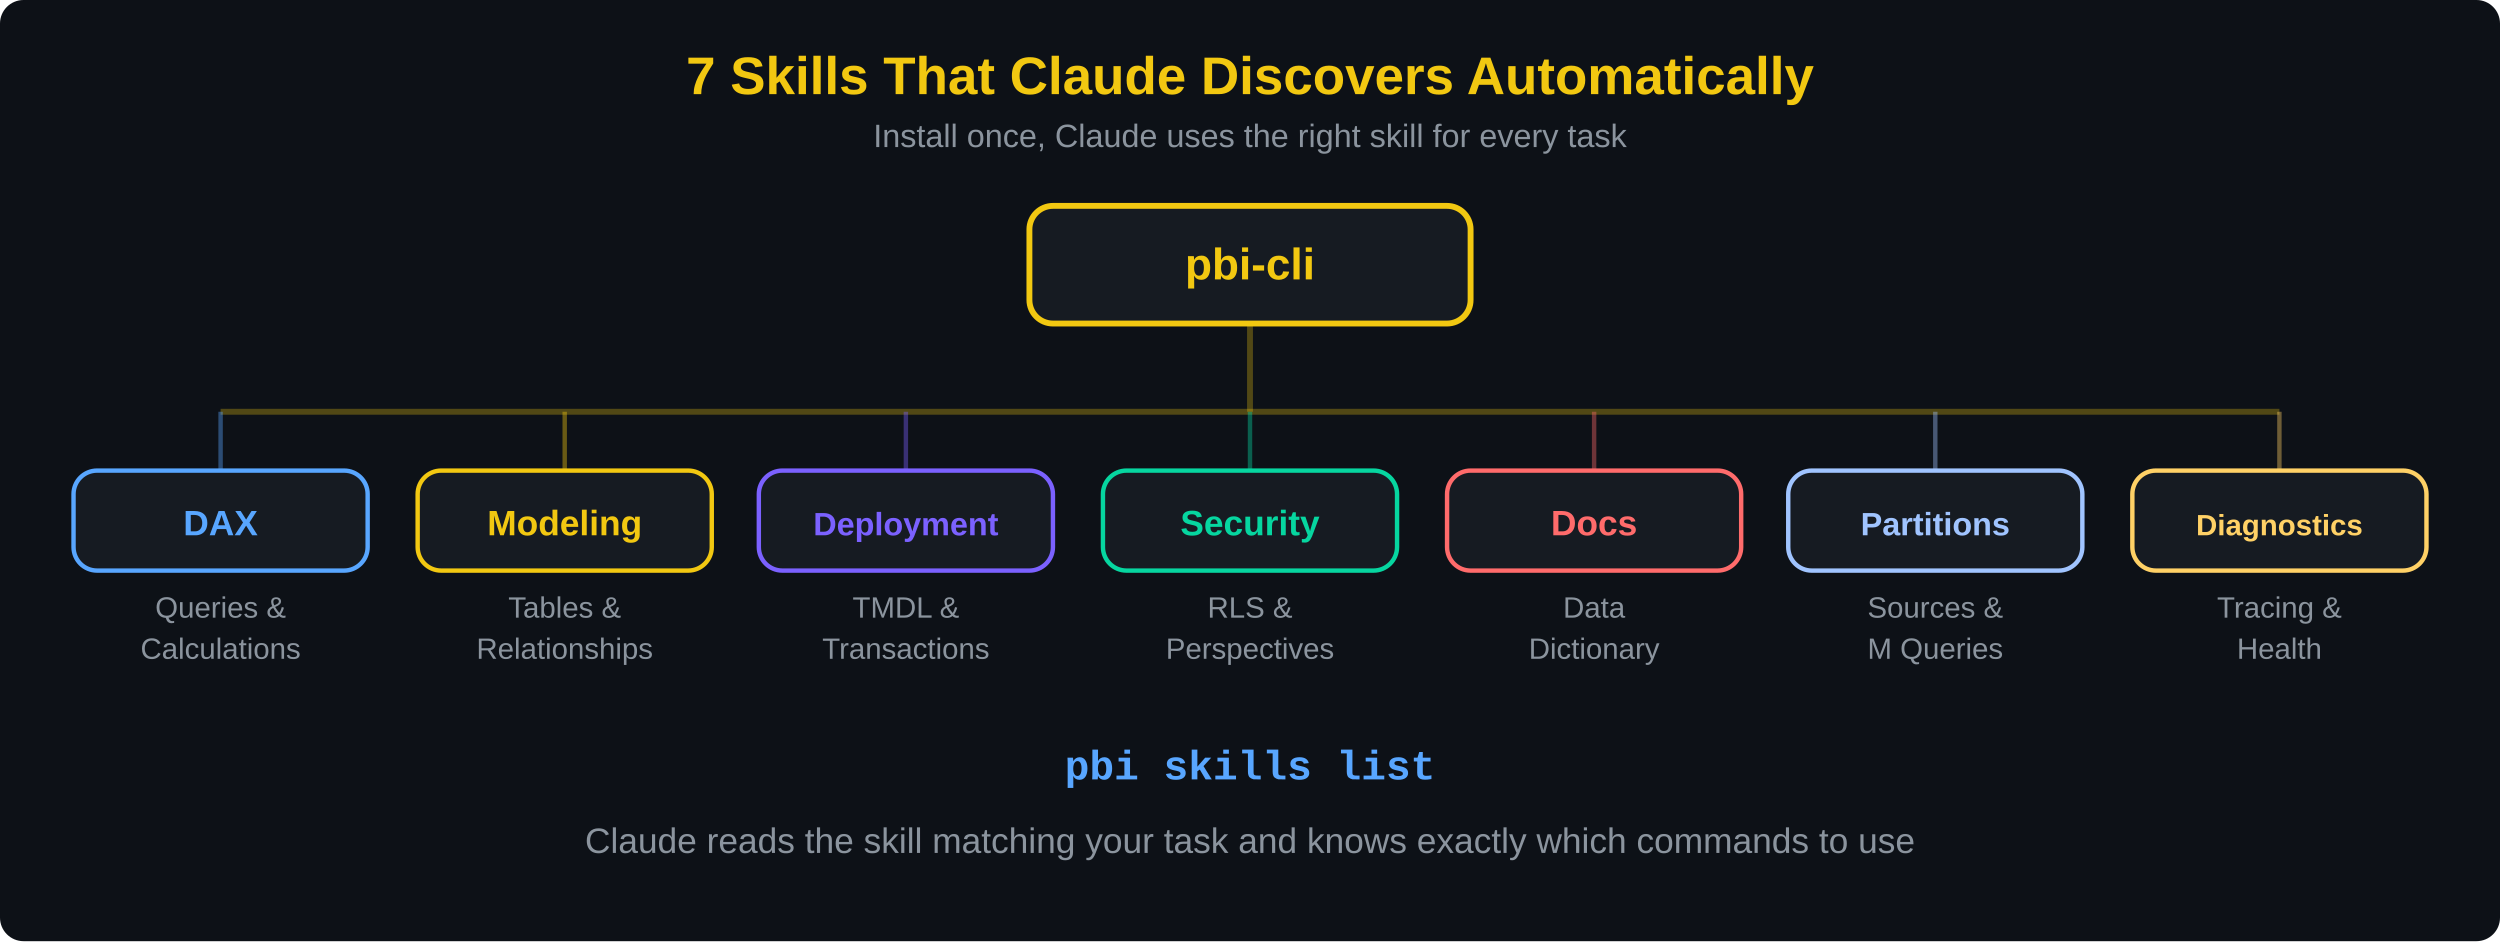
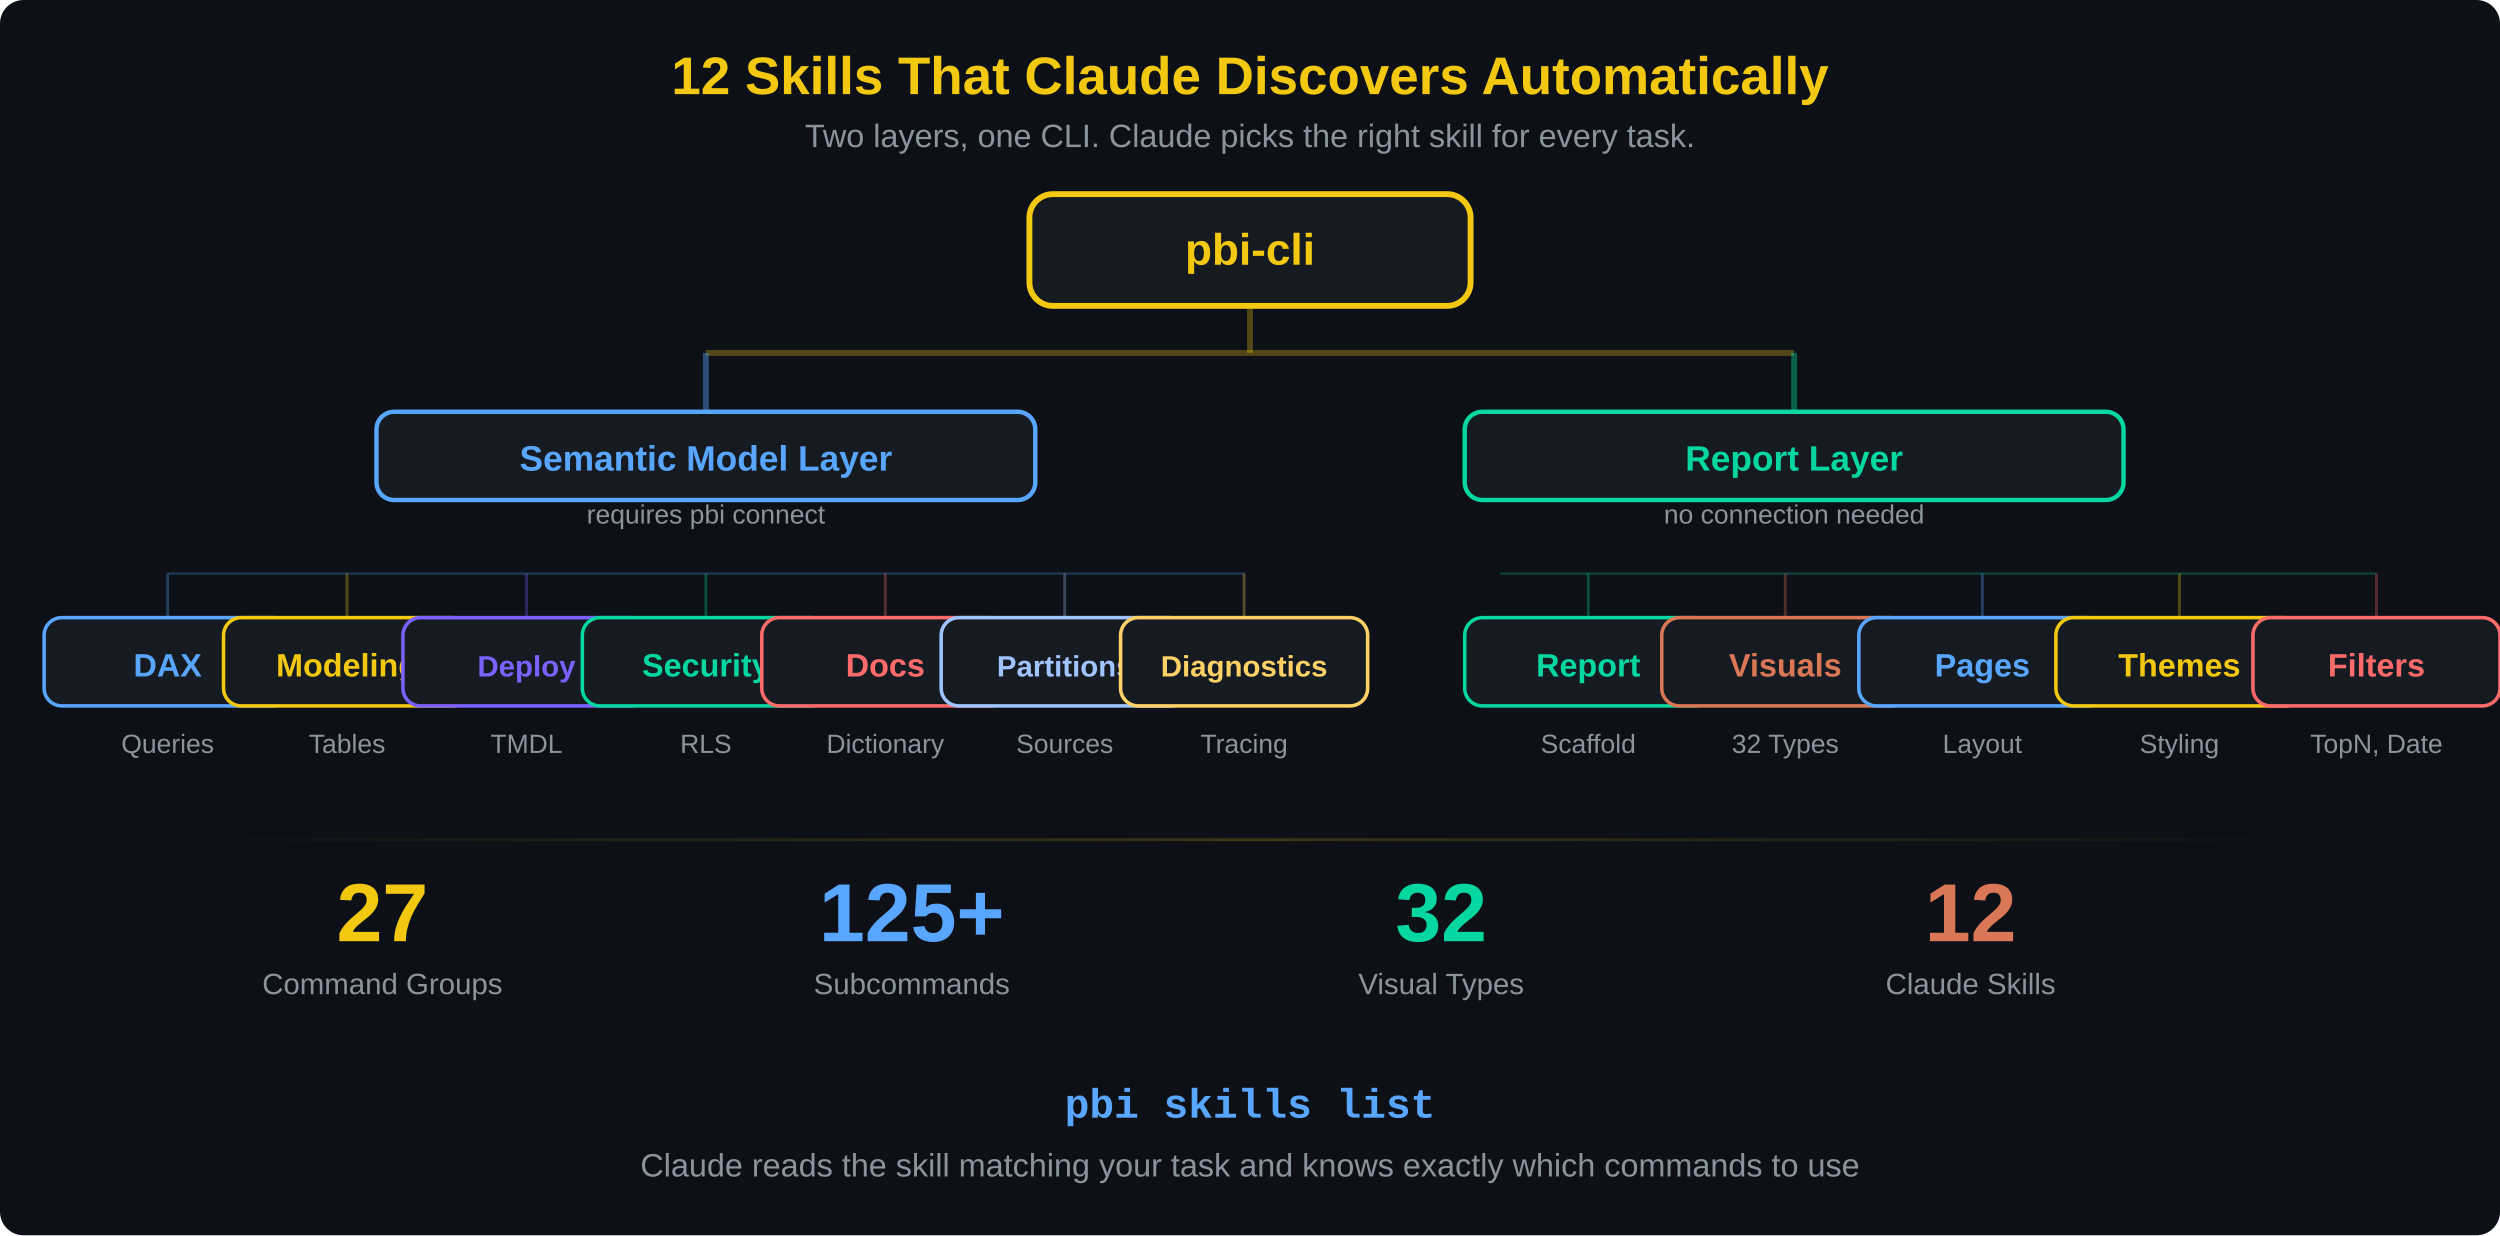
- <svg xmlns="http://www.w3.org/2000/svg" width="850" height="320" viewBox="0 0 850 320">
+ <svg xmlns="http://www.w3.org/2000/svg" width="850" height="420" viewBox="0 0 850 420">
+   <defs>
+     <linearGradient id="glow-line" x1="0%" y1="0%" x2="100%" y2="0%">
+       <stop offset="0%" stop-color="#F2C811" stop-opacity="0" />
+       <stop offset="50%" stop-color="#F2C811" stop-opacity="0.2" />
+       <stop offset="100%" stop-color="#F2C811" stop-opacity="0" />
+     </linearGradient>
+   </defs>
  <rect width="100%" height="100%" fill="#0d1117" rx="8" />
-   <text x="425" y="32" font-family="'Segoe UI', Arial, sans-serif" font-size="18" fill="#F2C811" text-anchor="middle" font-weight="bold">7 Skills That Claude Discovers Automatically</text>
-   <text x="425" y="50" font-family="'Segoe UI', Arial, sans-serif" font-size="11" fill="#8b949e" text-anchor="middle">Install once, Claude uses the right skill for every task</text>
-   <rect x="350" y="70" width="150" height="40" rx="8" fill="#161b22" stroke="#F2C811" stroke-width="2" />
-   <text x="425" y="95" font-family="'Segoe UI', Arial, sans-serif" font-size="15" fill="#F2C811" text-anchor="middle" font-weight="bold">pbi-cli</text>
-   <line x1="425" y1="110" x2="425" y2="140" stroke="#F2C811" stroke-width="2" stroke-opacity="0.3" />
-   <line x1="75" y1="140" x2="775" y2="140" stroke="#F2C811" stroke-width="2" stroke-opacity="0.3" />
-   <line x1="75" y1="140" x2="75" y2="160" stroke="#58a6ff" stroke-width="1.5" stroke-opacity="0.4" />
-   <line x1="192" y1="140" x2="192" y2="160" stroke="#F2C811" stroke-width="1.5" stroke-opacity="0.4" />
-   <line x1="308" y1="140" x2="308" y2="160" stroke="#7b61ff" stroke-width="1.5" stroke-opacity="0.4" />
-   <line x1="425" y1="140" x2="425" y2="160" stroke="#06d6a0" stroke-width="1.5" stroke-opacity="0.4" />
-   <line x1="542" y1="140" x2="542" y2="160" stroke="#ff6b6b" stroke-width="1.5" stroke-opacity="0.4" />
-   <line x1="658" y1="140" x2="658" y2="160" stroke="#a0c4ff" stroke-width="1.5" stroke-opacity="0.4" />
-   <line x1="775" y1="140" x2="775" y2="160" stroke="#ffd166" stroke-width="1.5" stroke-opacity="0.4" />
-   <rect x="25" y="160" width="100" height="34" rx="8" fill="#161b22" stroke="#58a6ff" stroke-width="1.5" />
-   <text x="75" y="182" font-family="'Segoe UI', Arial, sans-serif" font-size="12" fill="#58a6ff" text-anchor="middle" font-weight="bold">DAX</text>
-   <text x="75" y="210" font-family="'Segoe UI', Arial, sans-serif" font-size="10" fill="#8b949e" text-anchor="middle">Queries &amp;</text>
-   <text x="75" y="224" font-family="'Segoe UI', Arial, sans-serif" font-size="10" fill="#8b949e" text-anchor="middle">Calculations</text>
-   <rect x="142" y="160" width="100" height="34" rx="8" fill="#161b22" stroke="#F2C811" stroke-width="1.5" />
-   <text x="192" y="182" font-family="'Segoe UI', Arial, sans-serif" font-size="12" fill="#F2C811" text-anchor="middle" font-weight="bold">Modeling</text>
-   <text x="192" y="210" font-family="'Segoe UI', Arial, sans-serif" font-size="10" fill="#8b949e" text-anchor="middle">Tables &amp;</text>
-   <text x="192" y="224" font-family="'Segoe UI', Arial, sans-serif" font-size="10" fill="#8b949e" text-anchor="middle">Relationships</text>
-   <rect x="258" y="160" width="100" height="34" rx="8" fill="#161b22" stroke="#7b61ff" stroke-width="1.5" />
-   <text x="308" y="182" font-family="'Segoe UI', Arial, sans-serif" font-size="11" fill="#7b61ff" text-anchor="middle" font-weight="bold">Deployment</text>
-   <text x="308" y="210" font-family="'Segoe UI', Arial, sans-serif" font-size="10" fill="#8b949e" text-anchor="middle">TMDL &amp;</text>
-   <text x="308" y="224" font-family="'Segoe UI', Arial, sans-serif" font-size="10" fill="#8b949e" text-anchor="middle">Transactions</text>
-   <rect x="375" y="160" width="100" height="34" rx="8" fill="#161b22" stroke="#06d6a0" stroke-width="1.5" />
-   <text x="425" y="182" font-family="'Segoe UI', Arial, sans-serif" font-size="12" fill="#06d6a0" text-anchor="middle" font-weight="bold">Security</text>
-   <text x="425" y="210" font-family="'Segoe UI', Arial, sans-serif" font-size="10" fill="#8b949e" text-anchor="middle">RLS &amp;</text>
-   <text x="425" y="224" font-family="'Segoe UI', Arial, sans-serif" font-size="10" fill="#8b949e" text-anchor="middle">Perspectives</text>
-   <rect x="492" y="160" width="100" height="34" rx="8" fill="#161b22" stroke="#ff6b6b" stroke-width="1.5" />
-   <text x="542" y="182" font-family="'Segoe UI', Arial, sans-serif" font-size="12" fill="#ff6b6b" text-anchor="middle" font-weight="bold">Docs</text>
-   <text x="542" y="210" font-family="'Segoe UI', Arial, sans-serif" font-size="10" fill="#8b949e" text-anchor="middle">Data</text>
-   <text x="542" y="224" font-family="'Segoe UI', Arial, sans-serif" font-size="10" fill="#8b949e" text-anchor="middle">Dictionary</text>
-   <rect x="608" y="160" width="100" height="34" rx="8" fill="#161b22" stroke="#a0c4ff" stroke-width="1.5" />
-   <text x="658" y="182" font-family="'Segoe UI', Arial, sans-serif" font-size="11" fill="#a0c4ff" text-anchor="middle" font-weight="bold">Partitions</text>
-   <text x="658" y="210" font-family="'Segoe UI', Arial, sans-serif" font-size="10" fill="#8b949e" text-anchor="middle">Sources &amp;</text>
-   <text x="658" y="224" font-family="'Segoe UI', Arial, sans-serif" font-size="10" fill="#8b949e" text-anchor="middle">M Queries</text>
-   <rect x="725" y="160" width="100" height="34" rx="8" fill="#161b22" stroke="#ffd166" stroke-width="1.5" />
-   <text x="775" y="182" font-family="'Segoe UI', Arial, sans-serif" font-size="10" fill="#ffd166" text-anchor="middle" font-weight="bold">Diagnostics</text>
-   <text x="775" y="210" font-family="'Segoe UI', Arial, sans-serif" font-size="10" fill="#8b949e" text-anchor="middle">Tracing &amp;</text>
-   <text x="775" y="224" font-family="'Segoe UI', Arial, sans-serif" font-size="10" fill="#8b949e" text-anchor="middle">Health</text>
-   <text x="425" y="265" font-family="'Courier New', Courier, monospace" font-size="14" fill="#58a6ff" text-anchor="middle" font-weight="bold">pbi skills list</text>
-   <text x="425" y="290" font-family="'Segoe UI', Arial, sans-serif" font-size="12" fill="#8b949e" text-anchor="middle">Claude reads the skill matching your task and knows exactly which commands to use</text>
+   <text x="425" y="32" font-family="'Segoe UI', Arial, sans-serif" font-size="18" fill="#F2C811" text-anchor="middle" font-weight="bold">12 Skills That Claude Discovers Automatically</text>
+   <text x="425" y="50" font-family="'Segoe UI', Arial, sans-serif" font-size="11" fill="#8b949e" text-anchor="middle">Two layers, one CLI. Claude picks the right skill for every task.</text>
+   <rect x="350" y="66" width="150" height="38" rx="8" fill="#161b22" stroke="#F2C811" stroke-width="2" />
+   <text x="425" y="90" font-family="'Segoe UI', Arial, sans-serif" font-size="15" fill="#F2C811" text-anchor="middle" font-weight="bold">pbi-cli</text>
+   <line x1="425" y1="104" x2="425" y2="120" stroke="#F2C811" stroke-width="2" stroke-opacity="0.3" />
+   <line x1="240" y1="120" x2="610" y2="120" stroke="#F2C811" stroke-width="2" stroke-opacity="0.3" />
+   <line x1="240" y1="120" x2="240" y2="140" stroke="#58a6ff" stroke-width="2" stroke-opacity="0.4" />
+   <line x1="610" y1="120" x2="610" y2="140" stroke="#06d6a0" stroke-width="2" stroke-opacity="0.4" />
+   <rect x="128" y="140" width="224" height="30" rx="6" fill="#161b22" stroke="#58a6ff" stroke-width="1.5" />
+   <text x="240" y="160" font-family="'Segoe UI', Arial, sans-serif" font-size="12" fill="#58a6ff" text-anchor="middle" font-weight="bold">Semantic Model Layer</text>
+   <text x="240" y="178" font-family="'Segoe UI', Arial, sans-serif" font-size="9" fill="#8b949e" text-anchor="middle">requires pbi connect</text>
+   <line x1="57" y1="195" x2="423" y2="195" stroke="#58a6ff" stroke-width="1" stroke-opacity="0.2" />
+   <line x1="57" y1="195" x2="57" y2="210" stroke="#58a6ff" stroke-width="1" stroke-opacity="0.3" />
+   <rect x="15" y="210" width="84" height="30" rx="6" fill="#161b22" stroke="#58a6ff" stroke-width="1.2" />
+   <text x="57" y="230" font-family="'Segoe UI', Arial, sans-serif" font-size="11" fill="#58a6ff" text-anchor="middle" font-weight="bold">DAX</text>
+   <text x="57" y="256" font-family="'Segoe UI', Arial, sans-serif" font-size="9" fill="#8b949e" text-anchor="middle">Queries</text>
+   <line x1="118" y1="195" x2="118" y2="210" stroke="#F2C811" stroke-width="1" stroke-opacity="0.3" />
+   <rect x="76" y="210" width="84" height="30" rx="6" fill="#161b22" stroke="#F2C811" stroke-width="1.2" />
+   <text x="118" y="230" font-family="'Segoe UI', Arial, sans-serif" font-size="11" fill="#F2C811" text-anchor="middle" font-weight="bold">Modeling</text>
+   <text x="118" y="256" font-family="'Segoe UI', Arial, sans-serif" font-size="9" fill="#8b949e" text-anchor="middle">Tables</text>
+   <line x1="179" y1="195" x2="179" y2="210" stroke="#7b61ff" stroke-width="1" stroke-opacity="0.3" />
+   <rect x="137" y="210" width="84" height="30" rx="6" fill="#161b22" stroke="#7b61ff" stroke-width="1.2" />
+   <text x="179" y="230" font-family="'Segoe UI', Arial, sans-serif" font-size="10" fill="#7b61ff" text-anchor="middle" font-weight="bold">Deploy</text>
+   <text x="179" y="256" font-family="'Segoe UI', Arial, sans-serif" font-size="9" fill="#8b949e" text-anchor="middle">TMDL</text>
+   <line x1="240" y1="195" x2="240" y2="210" stroke="#06d6a0" stroke-width="1" stroke-opacity="0.3" />
+   <rect x="198" y="210" width="84" height="30" rx="6" fill="#161b22" stroke="#06d6a0" stroke-width="1.2" />
+   <text x="240" y="230" font-family="'Segoe UI', Arial, sans-serif" font-size="11" fill="#06d6a0" text-anchor="middle" font-weight="bold">Security</text>
+   <text x="240" y="256" font-family="'Segoe UI', Arial, sans-serif" font-size="9" fill="#8b949e" text-anchor="middle">RLS</text>
+   <line x1="301" y1="195" x2="301" y2="210" stroke="#ff6b6b" stroke-width="1" stroke-opacity="0.3" />
+   <rect x="259" y="210" width="84" height="30" rx="6" fill="#161b22" stroke="#ff6b6b" stroke-width="1.2" />
+   <text x="301" y="230" font-family="'Segoe UI', Arial, sans-serif" font-size="11" fill="#ff6b6b" text-anchor="middle" font-weight="bold">Docs</text>
+   <text x="301" y="256" font-family="'Segoe UI', Arial, sans-serif" font-size="9" fill="#8b949e" text-anchor="middle">Dictionary</text>
+   <line x1="362" y1="195" x2="362" y2="210" stroke="#a0c4ff" stroke-width="1" stroke-opacity="0.3" />
+   <rect x="320" y="210" width="84" height="30" rx="6" fill="#161b22" stroke="#a0c4ff" stroke-width="1.2" />
+   <text x="362" y="230" font-family="'Segoe UI', Arial, sans-serif" font-size="10" fill="#a0c4ff" text-anchor="middle" font-weight="bold">Partitions</text>
+   <text x="362" y="256" font-family="'Segoe UI', Arial, sans-serif" font-size="9" fill="#8b949e" text-anchor="middle">Sources</text>
+   <line x1="423" y1="195" x2="423" y2="210" stroke="#ffd166" stroke-width="1" stroke-opacity="0.3" />
+   <rect x="381" y="210" width="84" height="30" rx="6" fill="#161b22" stroke="#ffd166" stroke-width="1.2" />
+   <text x="423" y="230" font-family="'Segoe UI', Arial, sans-serif" font-size="10" fill="#ffd166" text-anchor="middle" font-weight="bold">Diagnostics</text>
+   <text x="423" y="256" font-family="'Segoe UI', Arial, sans-serif" font-size="9" fill="#8b949e" text-anchor="middle">Tracing</text>
+   <rect x="498" y="140" width="224" height="30" rx="6" fill="#161b22" stroke="#06d6a0" stroke-width="1.5" />
+   <text x="610" y="160" font-family="'Segoe UI', Arial, sans-serif" font-size="12" fill="#06d6a0" text-anchor="middle" font-weight="bold">Report Layer</text>
+   <text x="610" y="178" font-family="'Segoe UI', Arial, sans-serif" font-size="9" fill="#8b949e" text-anchor="middle">no connection needed</text>
+   <line x1="510" y1="195" x2="808" y2="195" stroke="#06d6a0" stroke-width="1" stroke-opacity="0.2" />
+   <line x1="540" y1="195" x2="540" y2="210" stroke="#06d6a0" stroke-width="1" stroke-opacity="0.3" />
+   <rect x="498" y="210" width="84" height="30" rx="6" fill="#161b22" stroke="#06d6a0" stroke-width="1.2" />
+   <text x="540" y="230" font-family="'Segoe UI', Arial, sans-serif" font-size="11" fill="#06d6a0" text-anchor="middle" font-weight="bold">Report</text>
+   <text x="540" y="256" font-family="'Segoe UI', Arial, sans-serif" font-size="9" fill="#8b949e" text-anchor="middle">Scaffold</text>
+   <line x1="607" y1="195" x2="607" y2="210" stroke="#d97757" stroke-width="1" stroke-opacity="0.3" />
+   <rect x="565" y="210" width="84" height="30" rx="6" fill="#161b22" stroke="#d97757" stroke-width="1.2" />
+   <text x="607" y="230" font-family="'Segoe UI', Arial, sans-serif" font-size="11" fill="#d97757" text-anchor="middle" font-weight="bold">Visuals</text>
+   <text x="607" y="256" font-family="'Segoe UI', Arial, sans-serif" font-size="9" fill="#8b949e" text-anchor="middle">32 Types</text>
+   <line x1="674" y1="195" x2="674" y2="210" stroke="#58a6ff" stroke-width="1" stroke-opacity="0.3" />
+   <rect x="632" y="210" width="84" height="30" rx="6" fill="#161b22" stroke="#58a6ff" stroke-width="1.2" />
+   <text x="674" y="230" font-family="'Segoe UI', Arial, sans-serif" font-size="11" fill="#58a6ff" text-anchor="middle" font-weight="bold">Pages</text>
+   <text x="674" y="256" font-family="'Segoe UI', Arial, sans-serif" font-size="9" fill="#8b949e" text-anchor="middle">Layout</text>
+   <line x1="741" y1="195" x2="741" y2="210" stroke="#F2C811" stroke-width="1" stroke-opacity="0.3" />
+   <rect x="699" y="210" width="84" height="30" rx="6" fill="#161b22" stroke="#F2C811" stroke-width="1.2" />
+   <text x="741" y="230" font-family="'Segoe UI', Arial, sans-serif" font-size="11" fill="#F2C811" text-anchor="middle" font-weight="bold">Themes</text>
+   <text x="741" y="256" font-family="'Segoe UI', Arial, sans-serif" font-size="9" fill="#8b949e" text-anchor="middle">Styling</text>
+   <line x1="808" y1="195" x2="808" y2="210" stroke="#ff6b6b" stroke-width="1" stroke-opacity="0.3" />
+   <rect x="766" y="210" width="84" height="30" rx="6" fill="#161b22" stroke="#ff6b6b" stroke-width="1.2" />
+   <text x="808" y="230" font-family="'Segoe UI', Arial, sans-serif" font-size="11" fill="#ff6b6b" text-anchor="middle" font-weight="bold">Filters</text>
+   <text x="808" y="256" font-family="'Segoe UI', Arial, sans-serif" font-size="9" fill="#8b949e" text-anchor="middle">TopN, Date</text>
+   <rect x="60" y="285" width="730" height="1" fill="url(#glow-line)" />
+   <text x="130" y="320" font-family="'Segoe UI', Arial, sans-serif" font-size="28" fill="#F2C811" text-anchor="middle" font-weight="bold">27</text>
+   <text x="130" y="338" font-family="'Segoe UI', Arial, sans-serif" font-size="10" fill="#8b949e" text-anchor="middle">Command Groups</text>
+   <text x="310" y="320" font-family="'Segoe UI', Arial, sans-serif" font-size="28" fill="#58a6ff" text-anchor="middle" font-weight="bold">125+</text>
+   <text x="310" y="338" font-family="'Segoe UI', Arial, sans-serif" font-size="10" fill="#8b949e" text-anchor="middle">Subcommands</text>
+   <text x="490" y="320" font-family="'Segoe UI', Arial, sans-serif" font-size="28" fill="#06d6a0" text-anchor="middle" font-weight="bold">32</text>
+   <text x="490" y="338" font-family="'Segoe UI', Arial, sans-serif" font-size="10" fill="#8b949e" text-anchor="middle">Visual Types</text>
+   <text x="670" y="320" font-family="'Segoe UI', Arial, sans-serif" font-size="28" fill="#d97757" text-anchor="middle" font-weight="bold">12</text>
+   <text x="670" y="338" font-family="'Segoe UI', Arial, sans-serif" font-size="10" fill="#8b949e" text-anchor="middle">Claude Skills</text>
+   <text x="425" y="380" font-family="'Courier New', Courier, monospace" font-size="14" fill="#58a6ff" text-anchor="middle" font-weight="bold">pbi skills list</text>
+   <text x="425" y="400" font-family="'Segoe UI', Arial, sans-serif" font-size="11" fill="#8b949e" text-anchor="middle">Claude reads the skill matching your task and knows exactly which commands to use</text>
</svg>
